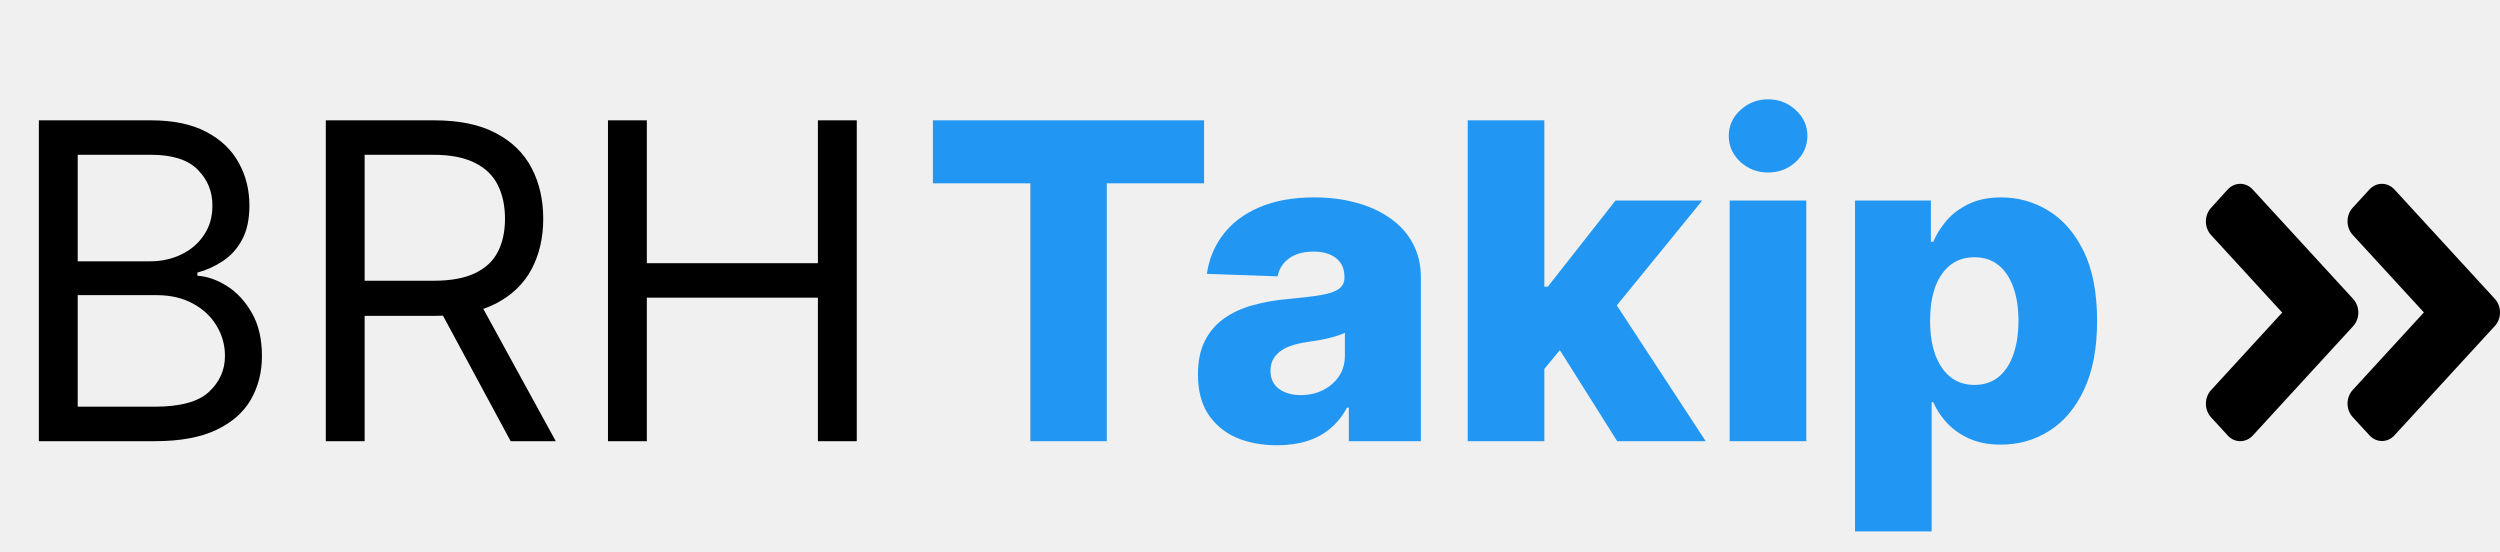
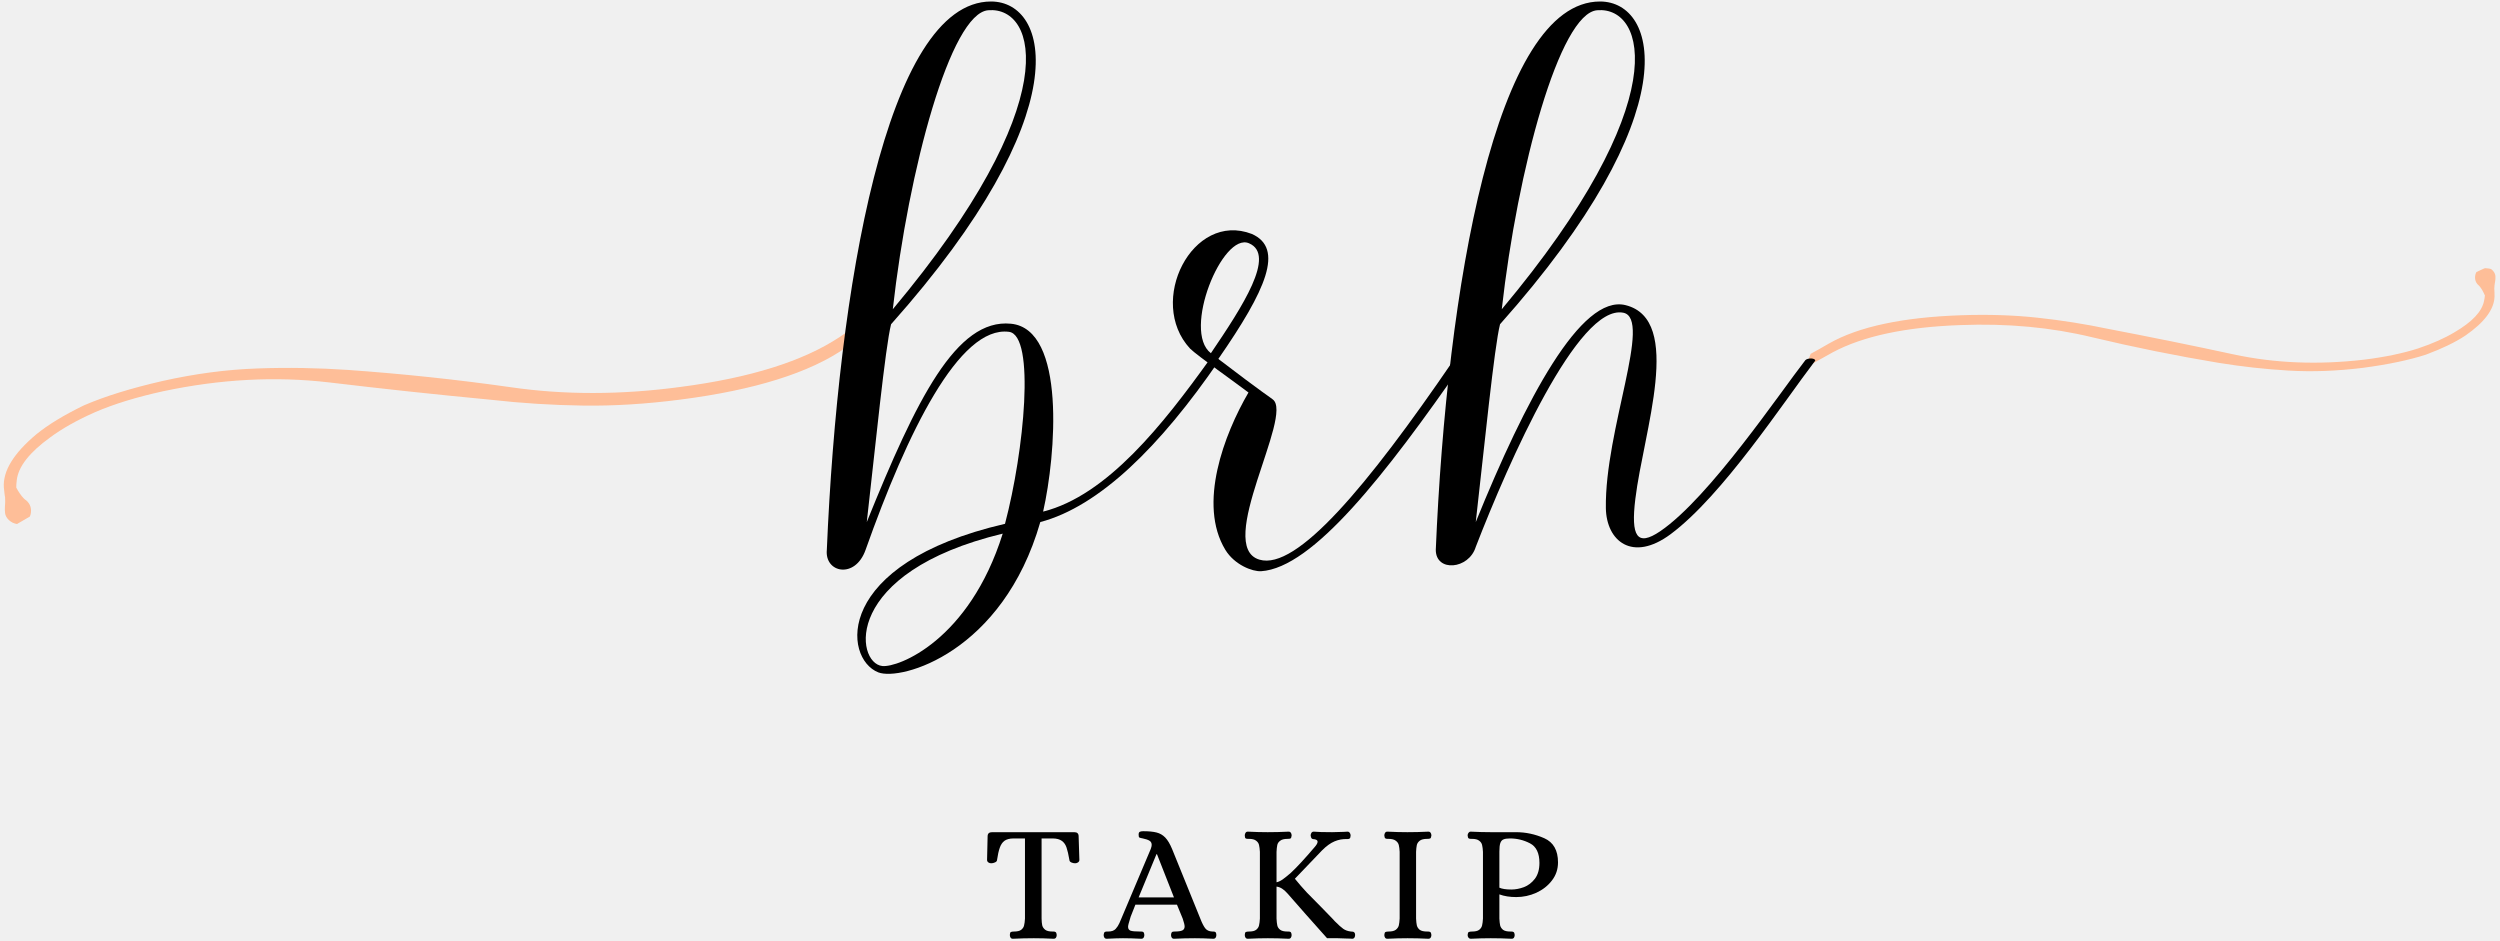
- <svg xmlns="http://www.w3.org/2000/svg" width="68" height="15" viewBox="0 0 68 15" fill="none">
-   <path d="M1.057 12V3.273H4.108C4.716 3.273 5.217 3.378 5.612 3.588C6.007 3.795 6.301 4.075 6.494 4.428C6.688 4.777 6.784 5.165 6.784 5.591C6.784 5.966 6.717 6.276 6.584 6.52C6.453 6.764 6.28 6.957 6.064 7.099C5.851 7.241 5.619 7.347 5.369 7.415V7.5C5.636 7.517 5.905 7.611 6.175 7.781C6.445 7.952 6.67 8.196 6.852 8.514C7.034 8.832 7.125 9.222 7.125 9.682C7.125 10.119 7.026 10.513 6.827 10.862C6.628 11.212 6.314 11.489 5.885 11.693C5.456 11.898 4.898 12 4.21 12H1.057ZM2.114 11.062H4.21C4.901 11.062 5.391 10.929 5.68 10.662C5.973 10.392 6.119 10.065 6.119 9.682C6.119 9.386 6.044 9.114 5.893 8.864C5.743 8.611 5.528 8.409 5.25 8.259C4.972 8.105 4.642 8.028 4.261 8.028H2.114V11.062ZM2.114 7.108H4.074C4.392 7.108 4.679 7.045 4.935 6.92C5.193 6.795 5.398 6.619 5.548 6.392C5.702 6.165 5.778 5.898 5.778 5.591C5.778 5.207 5.645 4.882 5.378 4.615C5.111 4.345 4.688 4.21 4.108 4.21H2.114V7.108ZM8.862 12V3.273H11.81C12.492 3.273 13.052 3.389 13.489 3.622C13.927 3.852 14.251 4.169 14.461 4.572C14.671 4.976 14.776 5.435 14.776 5.949C14.776 6.463 14.671 6.919 14.461 7.317C14.251 7.714 13.928 8.027 13.494 8.254C13.059 8.479 12.504 8.591 11.827 8.591H9.441V7.636H11.793C12.259 7.636 12.634 7.568 12.918 7.432C13.205 7.295 13.413 7.102 13.54 6.852C13.671 6.599 13.736 6.298 13.736 5.949C13.736 5.599 13.671 5.294 13.54 5.033C13.41 4.771 13.201 4.57 12.914 4.428C12.627 4.283 12.248 4.21 11.776 4.21H9.918V12H8.862ZM12.97 8.08L15.117 12H13.89L11.776 8.08H12.97ZM16.537 12V3.273H17.594V7.159H22.247V3.273H23.304V12H22.247V8.097H17.594V12H16.537Z" fill="black" />
-   <path d="M25.375 4.986V3.273H32.751V4.986H30.105V12H28.026V4.986H25.375ZM34.736 12.111C34.319 12.111 33.948 12.041 33.624 11.902C33.303 11.76 33.049 11.547 32.861 11.263C32.676 10.976 32.584 10.617 32.584 10.185C32.584 9.821 32.648 9.514 32.776 9.264C32.904 9.014 33.08 8.811 33.304 8.655C33.529 8.499 33.787 8.381 34.08 8.301C34.373 8.219 34.685 8.163 35.017 8.135C35.39 8.101 35.689 8.065 35.916 8.028C36.144 7.989 36.309 7.933 36.411 7.862C36.516 7.788 36.569 7.685 36.569 7.551V7.53C36.569 7.311 36.493 7.142 36.343 7.023C36.192 6.903 35.989 6.844 35.733 6.844C35.458 6.844 35.236 6.903 35.069 7.023C34.901 7.142 34.794 7.307 34.749 7.517L32.827 7.449C32.884 7.051 33.03 6.696 33.266 6.384C33.505 6.068 33.831 5.821 34.246 5.642C34.664 5.46 35.165 5.369 35.75 5.369C36.168 5.369 36.553 5.419 36.905 5.518C37.258 5.615 37.564 5.757 37.826 5.945C38.087 6.129 38.289 6.357 38.431 6.626C38.576 6.896 38.648 7.205 38.648 7.551V12H36.688V11.088H36.637C36.52 11.31 36.371 11.497 36.189 11.651C36.01 11.804 35.799 11.919 35.554 11.996C35.313 12.072 35.04 12.111 34.736 12.111ZM35.38 10.747C35.604 10.747 35.806 10.702 35.985 10.611C36.166 10.52 36.311 10.395 36.419 10.236C36.527 10.074 36.581 9.886 36.581 9.673V9.051C36.522 9.082 36.449 9.111 36.364 9.136C36.282 9.162 36.191 9.186 36.091 9.209C35.992 9.232 35.89 9.251 35.784 9.268C35.679 9.286 35.578 9.301 35.482 9.315C35.286 9.347 35.118 9.395 34.979 9.46C34.843 9.526 34.738 9.611 34.664 9.716C34.593 9.818 34.557 9.94 34.557 10.082C34.557 10.298 34.634 10.463 34.787 10.577C34.944 10.69 35.141 10.747 35.38 10.747ZM41.801 10.283L41.81 7.798H42.1L43.941 5.455H46.301L43.566 8.812H43.016L41.801 10.283ZM39.922 12V3.273H42.006V12H39.922ZM43.988 12L42.275 9.281L43.647 7.803L46.395 12H43.988ZM47.047 12V5.455H49.131V12H47.047ZM48.091 4.692C47.799 4.692 47.547 4.595 47.337 4.402C47.127 4.206 47.022 3.97 47.022 3.695C47.022 3.422 47.127 3.189 47.337 2.996C47.547 2.8 47.799 2.702 48.091 2.702C48.387 2.702 48.638 2.8 48.846 2.996C49.056 3.189 49.161 3.422 49.161 3.695C49.161 3.97 49.056 4.206 48.846 4.402C48.638 4.595 48.387 4.692 48.091 4.692ZM50.457 14.454V5.455H52.52V6.575H52.584C52.669 6.376 52.79 6.185 52.946 6C53.105 5.815 53.307 5.665 53.551 5.548C53.798 5.429 54.094 5.369 54.438 5.369C54.892 5.369 55.317 5.489 55.712 5.727C56.109 5.966 56.43 6.334 56.675 6.831C56.919 7.328 57.041 7.962 57.041 8.732C57.041 9.473 56.923 10.094 56.688 10.594C56.455 11.094 56.139 11.469 55.742 11.719C55.347 11.969 54.908 12.094 54.425 12.094C54.095 12.094 53.81 12.04 53.568 11.932C53.327 11.824 53.124 11.682 52.959 11.506C52.797 11.329 52.672 11.141 52.584 10.939H52.541V14.454H50.457ZM52.499 8.727C52.499 9.08 52.545 9.386 52.639 9.648C52.736 9.909 52.874 10.112 53.053 10.257C53.234 10.399 53.452 10.47 53.705 10.47C53.96 10.47 54.178 10.399 54.356 10.257C54.535 10.112 54.67 9.909 54.761 9.648C54.855 9.386 54.902 9.08 54.902 8.727C54.902 8.375 54.855 8.07 54.761 7.811C54.67 7.553 54.535 7.352 54.356 7.21C54.18 7.068 53.963 6.997 53.705 6.997C53.449 6.997 53.231 7.067 53.053 7.206C52.874 7.345 52.736 7.544 52.639 7.803C52.545 8.061 52.499 8.369 52.499 8.727Z" fill="#2197F3" />
-   <path d="M64.005 8.872L61.276 11.846C61.087 12.051 60.782 12.051 60.595 11.846L60.142 11.352C59.953 11.146 59.953 10.814 60.142 10.61L62.076 8.502L60.142 6.394C59.953 6.189 59.953 5.856 60.142 5.653L60.593 5.154C60.782 4.949 61.087 4.949 61.273 5.154L64.003 8.128C64.194 8.334 64.194 8.666 64.005 8.872ZM67.859 8.128L65.129 5.154C64.94 4.949 64.635 4.949 64.449 5.154L63.995 5.648C63.806 5.854 63.806 6.186 63.995 6.39L65.93 8.498L63.995 10.606C63.806 10.812 63.806 11.144 63.995 11.347L64.449 11.841C64.637 12.047 64.942 12.047 65.129 11.841L67.859 8.867C68.047 8.666 68.047 8.334 67.859 8.128Z" fill="black" />
+ <svg xmlns="http://www.w3.org/2000/svg" width="93" height="35" viewBox="0 0 93 35" fill="none">
+   <mask id="mask0_6_63" style="mask-type:luminance" maskUnits="userSpaceOnUse" x="0" y="11" width="33" height="9">
+     <path d="M0 11.79H32.392V19.502H0V11.79Z" fill="white" />
+   </mask>
+   <g mask="url(#mask0_6_63)">
+     <path d="M1.111 19.215C1.191 19.029 1.16 18.803 1.028 18.666C1.015 18.654 1.002 18.635 0.987 18.625C0.961 18.609 0.936 18.586 0.907 18.563C0.907 18.563 0.905 18.561 0.905 18.558C0.902 18.558 0.902 18.558 0.902 18.558C0.786 18.448 0.675 18.272 0.606 18.14C0.604 18.063 0.609 17.976 0.622 17.875C0.675 17.363 1.093 16.83 1.873 16.267C2.314 15.941 2.868 15.629 3.538 15.332C4.233 15.033 5.073 14.773 6.057 14.557C8.19 14.103 10.249 13.993 12.235 14.225C14.193 14.459 16.202 14.676 18.269 14.872C19.4 15 20.543 15.072 21.693 15.088C22.842 15.104 24.053 15.028 25.32 14.864C28.079 14.508 30.125 13.866 31.452 12.94C31.753 12.723 32.028 12.532 32.281 12.363C32.306 12.269 32.333 12.174 32.36 12.08C32.348 11.983 32.335 11.886 32.32 11.79C32.009 12.007 31.652 12.252 31.238 12.535C29.878 13.437 27.904 14.057 25.307 14.395C23.102 14.691 20.999 14.694 19.011 14.406C16.993 14.119 14.969 13.905 12.938 13.761C11.839 13.687 10.715 13.665 9.571 13.707C8.43 13.746 7.258 13.902 6.054 14.171C4.88 14.439 3.903 14.743 3.128 15.077C2.383 15.438 1.794 15.796 1.356 16.152C0.51 16.86 0.103 17.52 0.143 18.133L0.166 18.342C0.171 18.398 0.178 18.45 0.189 18.499C0.196 18.62 0.196 18.744 0.183 18.852C0.176 18.93 0.181 19.009 0.189 19.086C0.209 19.279 0.413 19.465 0.634 19.493" fill="#FEBE98" />
+   </g>
+   <mask id="mask1_6_63" style="mask-type:luminance" maskUnits="userSpaceOnUse" x="67" y="9" width="26" height="5">
+     <path d="M67.035 9.768H93V13.881H67.035V9.768Z" fill="white" />
+   </mask>
+   <g mask="url(#mask1_6_63)">
+     <mask id="mask2_6_63" style="mask-type:luminance" maskUnits="userSpaceOnUse" x="67" y="7" width="27" height="10">
+       <path d="M67.745 7.597L93.083 9.989L92.504 16.132L67.165 13.74L67.745 7.597Z" fill="white" />
+     </mask>
+     <g mask="url(#mask2_6_63)">
+       <mask id="mask3_6_63" style="mask-type:luminance" maskUnits="userSpaceOnUse" x="67" y="7" width="26" height="9">
+         <path d="M67.709 7.982L67.215 13.214C67.195 13.425 67.351 13.613 67.563 13.633L92.057 15.945C92.269 15.965 92.458 15.809 92.478 15.598L92.972 10.366C92.981 10.264 92.95 10.163 92.885 10.083C92.819 10.005 92.726 9.955 92.623 9.946L68.129 7.633C67.918 7.613 67.729 7.769 67.709 7.982Z" fill="white" />
+       </mask>
+       <g mask="url(#mask3_6_63)">
+         <mask id="mask4_6_63" style="mask-type:luminance" maskUnits="userSpaceOnUse" x="67" y="7" width="27" height="9">
+           <path d="M67.745 7.597L93.083 9.989L92.522 15.94L67.183 13.548L67.745 7.597Z" fill="white" />
+         </mask>
+         <g mask="url(#mask4_6_63)">
+           <mask id="mask5_6_63" style="mask-type:luminance" maskUnits="userSpaceOnUse" x="67" y="7" width="27" height="9">
+             <path d="M92.44 15.98L67.101 13.588L67.662 7.638L93.001 10.03L92.44 15.98Z" fill="white" />
+           </mask>
+           <g mask="url(#mask5_6_63)">
+             <path d="M92.123 10.119C92.047 10.257 92.055 10.436 92.146 10.552C92.156 10.563 92.165 10.579 92.176 10.588C92.195 10.602 92.213 10.622 92.234 10.642C92.234 10.642 92.236 10.644 92.235 10.646C92.237 10.646 92.237 10.646 92.237 10.646C92.319 10.74 92.392 10.885 92.438 10.992C92.434 11.053 92.423 11.121 92.406 11.198C92.326 11.593 91.962 11.977 91.313 12.357C90.946 12.579 90.492 12.782 89.949 12.963C89.385 13.144 88.712 13.285 87.931 13.381C86.237 13.577 84.626 13.513 83.097 13.185C81.59 12.859 80.041 12.544 78.448 12.239C77.577 12.056 76.692 11.915 75.799 11.819C74.905 11.722 73.957 11.692 72.959 11.727C70.785 11.801 69.146 12.15 68.044 12.775C67.793 12.921 67.566 13.049 67.357 13.162C67.33 13.235 67.302 13.305 67.274 13.376C67.277 13.453 67.28 13.529 67.284 13.605C67.543 13.46 67.838 13.295 68.181 13.105C69.306 12.504 70.888 12.165 72.935 12.093C74.673 12.025 76.309 12.177 77.836 12.548C79.386 12.918 80.946 13.234 82.516 13.495C83.367 13.634 84.239 13.733 85.133 13.785C86.024 13.838 86.948 13.802 87.904 13.683C88.838 13.56 89.621 13.395 90.249 13.191C90.855 12.966 91.34 12.73 91.708 12.486C92.418 11.996 92.782 11.512 92.797 11.032L92.795 10.869C92.795 10.824 92.793 10.783 92.788 10.744C92.791 10.65 92.8 10.553 92.818 10.47C92.83 10.41 92.832 10.348 92.831 10.287C92.829 10.135 92.685 9.976 92.515 9.938" fill="#FEBE98" />
+           </g>
+         </g>
+       </g>
+     </g>
+   </g>
+   <path d="M37.603 12.042C35.578 11.845 34.096 14.838 32.244 19.421C32.565 16.601 32.931 12.922 33.148 12.062C40.181 4.165 39.041 0.056 36.867 0.056C32.975 0.056 31.168 10.749 30.758 20.454C30.673 21.313 31.814 21.55 32.2 20.454C33.75 16.083 35.687 12.107 37.534 12.344C38.526 12.472 38.097 16.794 37.386 19.486C30.995 20.968 31.36 24.499 32.674 25.013C33.513 25.338 37.301 24.282 38.699 19.421C40.892 18.839 43.15 16.622 45.347 13.416C45.347 13.312 45.046 13.312 44.982 13.396C43.282 15.762 41.194 18.429 38.804 19.032C39.278 16.947 39.667 12.235 37.603 12.042ZM33.212 11.504C33.795 6.298 35.365 0.486 36.763 0.381C38.591 0.229 39.667 3.8 33.212 11.504ZM32.822 24.776C31.814 24.671 31.32 21.293 37.301 19.851C36.052 23.832 33.405 24.84 32.822 24.776Z" fill="black" />
+   <path d="M54.468 13.44C54.577 13.287 54.316 13.203 54.059 13.416C50.853 18.108 48.23 21.229 46.852 20.819C45.173 20.325 48.142 15.441 47.346 14.858C47.302 14.814 46.981 14.621 45.322 13.352C47.109 10.773 47.776 9.242 46.571 8.704C44.354 7.845 42.655 11.223 44.269 12.966C44.526 13.223 45.993 14.256 46.443 14.601C45.539 16.152 44.551 18.755 45.583 20.454C45.924 21.012 46.591 21.269 46.916 21.249C48.833 21.12 51.52 17.698 54.468 13.44ZM45.045 13.139C43.968 12.319 45.474 8.62 46.463 9.05C47.475 9.479 46.226 11.396 45.045 13.139Z" fill="black" />
+   <path d="M54.898 20.345C56.123 17.184 58.706 11.307 60.385 11.633C61.481 11.845 59.694 15.999 59.738 18.903C59.758 20.128 60.726 20.928 62.148 19.871C64.084 18.429 66.342 14.967 67.527 13.416C67.527 13.312 67.246 13.312 67.161 13.396C66.233 14.581 63.59 18.517 61.759 19.763C60.899 20.345 60.662 19.96 60.835 18.558C61.136 16.063 62.642 11.89 60.469 11.351C58.814 10.942 56.749 14.858 54.898 19.421C55.219 16.601 55.585 12.922 55.801 12.062C62.835 4.165 61.694 0.056 59.521 0.056C55.629 0.056 53.821 10.749 53.411 20.454C53.411 21.293 54.641 21.185 54.898 20.345ZM55.866 11.504C56.448 6.298 58.019 0.486 59.417 0.381C61.244 0.229 62.321 3.8 55.866 11.504Z" fill="black" />
+   <path d="M37.679 34.922C37.641 34.922 37.612 34.908 37.594 34.882C37.575 34.853 37.566 34.819 37.566 34.781C37.568 34.72 37.58 34.684 37.602 34.673C37.624 34.66 37.663 34.653 37.719 34.653C37.842 34.653 37.932 34.632 37.988 34.589C38.046 34.543 38.083 34.488 38.096 34.424C38.113 34.36 38.123 34.275 38.129 34.171V31.19H37.695C37.552 31.193 37.443 31.222 37.365 31.279C37.29 31.335 37.233 31.419 37.193 31.532C37.153 31.642 37.117 31.799 37.088 32.002C37.085 32.034 37.06 32.061 37.012 32.082C36.966 32.104 36.92 32.114 36.871 32.114C36.833 32.114 36.799 32.104 36.767 32.082C36.735 32.058 36.719 32.028 36.719 31.99L36.739 31.11C36.739 31.009 36.795 30.957 36.907 30.957H39.964C40.071 30.957 40.125 31.009 40.125 31.11L40.153 31.99C40.153 32.028 40.135 32.058 40.101 32.082C40.069 32.104 40.034 32.114 39.996 32.114C39.945 32.114 39.897 32.104 39.852 32.082C39.809 32.061 39.786 32.034 39.784 32.002C39.748 31.793 39.712 31.635 39.675 31.528C39.637 31.418 39.579 31.335 39.498 31.279C39.42 31.222 39.311 31.193 39.169 31.19H38.747V34.171C38.749 34.275 38.757 34.36 38.771 34.424C38.787 34.488 38.825 34.543 38.884 34.589C38.942 34.632 39.032 34.653 39.153 34.653H39.189C39.226 34.653 39.254 34.661 39.273 34.677C39.292 34.691 39.304 34.725 39.31 34.781C39.31 34.819 39.3 34.853 39.282 34.882C39.262 34.908 39.234 34.922 39.197 34.922C38.929 34.908 38.683 34.902 38.458 34.902C38.209 34.902 37.949 34.908 37.679 34.922Z" fill="black" />
+   <path d="M41.168 34.922C41.131 34.922 41.103 34.908 41.084 34.882C41.066 34.853 41.056 34.819 41.056 34.781C41.062 34.72 41.075 34.684 41.096 34.673C41.115 34.66 41.138 34.653 41.168 34.653C41.197 34.653 41.216 34.653 41.224 34.653C41.35 34.653 41.442 34.621 41.502 34.556C41.56 34.492 41.607 34.42 41.642 34.34C41.676 34.257 41.7 34.201 41.714 34.171L42.807 31.584C42.831 31.52 42.843 31.469 42.843 31.431C42.843 31.357 42.813 31.303 42.755 31.271C42.699 31.238 42.618 31.212 42.514 31.19C42.441 31.177 42.397 31.165 42.381 31.154C42.365 31.141 42.357 31.105 42.357 31.046C42.357 30.995 42.37 30.961 42.397 30.945C42.423 30.929 42.467 30.921 42.526 30.921C42.735 30.921 42.9 30.937 43.024 30.969C43.147 31 43.254 31.061 43.345 31.154C43.436 31.248 43.522 31.391 43.602 31.584L44.651 34.171C44.712 34.33 44.772 34.448 44.831 34.528C44.89 34.607 44.978 34.648 45.097 34.653H45.133C45.173 34.653 45.201 34.661 45.217 34.677C45.235 34.691 45.246 34.725 45.249 34.781C45.249 34.819 45.239 34.853 45.221 34.882C45.202 34.908 45.174 34.922 45.137 34.922C44.872 34.908 44.643 34.902 44.45 34.902C44.201 34.902 43.942 34.908 43.675 34.922C43.636 34.922 43.608 34.908 43.59 34.882C43.571 34.853 43.562 34.819 43.562 34.781C43.567 34.725 43.578 34.691 43.594 34.677C43.61 34.661 43.639 34.653 43.683 34.653C43.824 34.653 43.924 34.64 43.98 34.613C44.038 34.587 44.068 34.536 44.068 34.464C44.068 34.411 44.044 34.313 43.996 34.171L43.783 33.653H42.237C42.134 33.91 42.076 34.06 42.06 34.102C42.046 34.143 42.04 34.166 42.04 34.171C41.989 34.33 41.964 34.431 41.964 34.476C41.964 34.548 41.994 34.597 42.056 34.621C42.12 34.643 42.239 34.653 42.413 34.653H42.45C42.492 34.653 42.522 34.661 42.538 34.677C42.554 34.691 42.564 34.725 42.57 34.781C42.57 34.819 42.56 34.853 42.542 34.882C42.523 34.908 42.495 34.922 42.458 34.922C42.189 34.908 41.962 34.902 41.775 34.902C41.64 34.902 41.438 34.908 41.168 34.922ZM42.357 33.383H43.671L43.04 31.777H43.02L42.357 33.383Z" fill="black" />
+   <path d="M46.419 34.922C46.38 34.922 46.352 34.908 46.334 34.882C46.315 34.853 46.306 34.819 46.306 34.781C46.308 34.72 46.32 34.684 46.342 34.673C46.363 34.66 46.404 34.653 46.463 34.653C46.583 34.653 46.672 34.632 46.728 34.589C46.786 34.543 46.822 34.488 46.836 34.424C46.852 34.36 46.862 34.275 46.868 34.171V31.688C46.862 31.584 46.852 31.5 46.836 31.435C46.822 31.371 46.786 31.318 46.728 31.275C46.672 31.229 46.583 31.206 46.463 31.206H46.423C46.382 31.206 46.352 31.2 46.334 31.186C46.318 31.173 46.308 31.137 46.306 31.078C46.306 31.041 46.315 31.009 46.334 30.981C46.352 30.952 46.38 30.937 46.419 30.937C46.689 30.951 46.935 30.957 47.158 30.957C47.407 30.957 47.666 30.951 47.937 30.937C47.974 30.937 48.002 30.952 48.021 30.981C48.039 31.009 48.049 31.041 48.049 31.078C48.043 31.14 48.03 31.177 48.009 31.19C47.99 31.201 47.951 31.206 47.893 31.206C47.772 31.206 47.682 31.229 47.624 31.275C47.564 31.318 47.528 31.371 47.515 31.435C47.501 31.5 47.492 31.584 47.487 31.688V32.821C47.553 32.808 47.629 32.773 47.712 32.717C47.794 32.658 47.897 32.576 48.017 32.472C48.25 32.255 48.544 31.936 48.901 31.516C48.975 31.433 49.014 31.366 49.014 31.315C49.014 31.253 48.957 31.22 48.845 31.214C48.815 31.209 48.795 31.197 48.785 31.178C48.773 31.16 48.764 31.128 48.756 31.082C48.756 31.045 48.765 31.012 48.785 30.981C48.806 30.952 48.834 30.937 48.869 30.937C49.014 30.951 49.242 30.957 49.556 30.957C49.654 30.957 49.801 30.953 49.994 30.945L50.126 30.937C50.163 30.937 50.191 30.952 50.211 30.981C50.232 31.009 50.243 31.042 50.243 31.082C50.24 31.141 50.228 31.178 50.206 31.194C50.184 31.208 50.155 31.214 50.118 31.214C49.951 31.206 49.794 31.235 49.644 31.299C49.496 31.361 49.343 31.471 49.182 31.632L48.17 32.689C48.315 32.868 48.463 33.04 48.616 33.203C48.77 33.363 48.957 33.552 49.174 33.769C49.284 33.88 49.413 34.013 49.564 34.171C49.609 34.217 49.64 34.25 49.656 34.271C49.79 34.406 49.894 34.499 49.969 34.552C50.047 34.607 50.142 34.64 50.255 34.653C50.263 34.653 50.281 34.655 50.311 34.657C50.34 34.657 50.364 34.668 50.383 34.689C50.401 34.711 50.411 34.741 50.411 34.781C50.411 34.819 50.401 34.853 50.383 34.882C50.364 34.908 50.336 34.922 50.299 34.922C50.251 34.916 50.19 34.914 50.118 34.914C49.968 34.906 49.851 34.902 49.769 34.902H49.367C48.818 34.289 48.327 33.733 47.893 33.235C47.758 33.08 47.624 32.996 47.487 32.982V34.171C47.492 34.275 47.501 34.36 47.515 34.424C47.528 34.488 47.564 34.543 47.624 34.589C47.682 34.632 47.772 34.653 47.893 34.653H47.929C47.971 34.653 48.001 34.661 48.017 34.677C48.033 34.691 48.043 34.725 48.049 34.781C48.049 34.819 48.039 34.853 48.021 34.882C48.002 34.908 47.974 34.922 47.937 34.922C47.669 34.908 47.411 34.902 47.162 34.902C46.937 34.902 46.689 34.908 46.419 34.922Z" fill="black" />
+   <path d="M51.609 34.922C51.571 34.922 51.543 34.908 51.525 34.882C51.506 34.853 51.497 34.819 51.497 34.781C51.502 34.72 51.515 34.684 51.537 34.673C51.561 34.66 51.599 34.653 51.653 34.653C51.774 34.653 51.863 34.632 51.922 34.589C51.981 34.543 52.019 34.49 52.035 34.428C52.051 34.364 52.061 34.278 52.067 34.171V31.688C52.061 31.582 52.051 31.498 52.035 31.435C52.019 31.371 51.981 31.318 51.922 31.275C51.863 31.229 51.774 31.206 51.653 31.206H51.617C51.579 31.206 51.551 31.2 51.533 31.186C51.514 31.173 51.502 31.137 51.497 31.078C51.497 31.041 51.506 31.009 51.525 30.981C51.543 30.952 51.571 30.937 51.609 30.937C51.879 30.951 52.128 30.957 52.356 30.957C52.605 30.957 52.864 30.951 53.136 30.937C53.173 30.937 53.201 30.952 53.22 30.981C53.238 31.009 53.248 31.041 53.248 31.078C53.242 31.14 53.228 31.177 53.204 31.19C53.182 31.201 53.144 31.206 53.087 31.206C52.964 31.206 52.873 31.229 52.814 31.275C52.758 31.318 52.722 31.371 52.706 31.435C52.692 31.5 52.683 31.584 52.678 31.688V34.171C52.683 34.275 52.692 34.36 52.706 34.424C52.722 34.488 52.758 34.543 52.814 34.589C52.873 34.632 52.964 34.653 53.087 34.653H53.123C53.164 34.653 53.193 34.661 53.212 34.677C53.23 34.691 53.242 34.725 53.248 34.781C53.248 34.819 53.238 34.853 53.22 34.882C53.201 34.908 53.173 34.922 53.136 34.922C52.867 34.908 52.609 34.902 52.36 34.902C52.129 34.902 51.879 34.908 51.609 34.922Z" fill="black" />
+   <path d="M54.708 34.922C54.676 34.922 54.649 34.908 54.628 34.882C54.606 34.853 54.596 34.819 54.596 34.781C54.601 34.72 54.614 34.684 54.636 34.673C54.66 34.66 54.701 34.653 54.761 34.653C54.881 34.653 54.969 34.632 55.026 34.589C55.084 34.543 55.12 34.488 55.134 34.424C55.15 34.36 55.16 34.275 55.166 34.171V31.688C55.16 31.584 55.15 31.5 55.134 31.435C55.12 31.371 55.084 31.318 55.026 31.275C54.969 31.229 54.881 31.206 54.761 31.206H54.721C54.68 31.206 54.65 31.2 54.632 31.186C54.613 31.173 54.601 31.137 54.596 31.078C54.596 31.041 54.606 31.009 54.628 30.981C54.649 30.952 54.676 30.937 54.708 30.937C54.979 30.951 55.229 30.957 55.46 30.957H56.395C56.759 30.957 57.111 31.033 57.448 31.182C57.787 31.333 57.958 31.632 57.958 32.082C57.958 32.334 57.883 32.558 57.733 32.753C57.583 32.949 57.389 33.101 57.151 33.211C56.912 33.318 56.663 33.371 56.404 33.371C56.164 33.371 55.956 33.338 55.777 33.271V34.171C55.782 34.275 55.791 34.36 55.805 34.424C55.821 34.488 55.857 34.543 55.913 34.589C55.972 34.632 56.063 34.653 56.187 34.653H56.223C56.263 34.653 56.292 34.661 56.311 34.677C56.329 34.691 56.341 34.725 56.347 34.781C56.347 34.819 56.337 34.853 56.319 34.882C56.3 34.908 56.272 34.922 56.235 34.922C55.967 34.908 55.707 34.902 55.456 34.902C55.228 34.902 54.979 34.908 54.708 34.922ZM56.223 33.09C56.372 33.09 56.528 33.061 56.689 33.002C56.849 32.941 56.986 32.836 57.099 32.689C57.211 32.539 57.267 32.343 57.267 32.102C57.267 31.736 57.149 31.491 56.914 31.371C56.681 31.25 56.433 31.19 56.171 31.19C56.063 31.19 55.983 31.202 55.93 31.226C55.875 31.248 55.837 31.293 55.813 31.359C55.789 31.426 55.777 31.531 55.777 31.672V33.022C55.878 33.068 56.027 33.09 56.223 33.09Z" fill="black" />
</svg>
